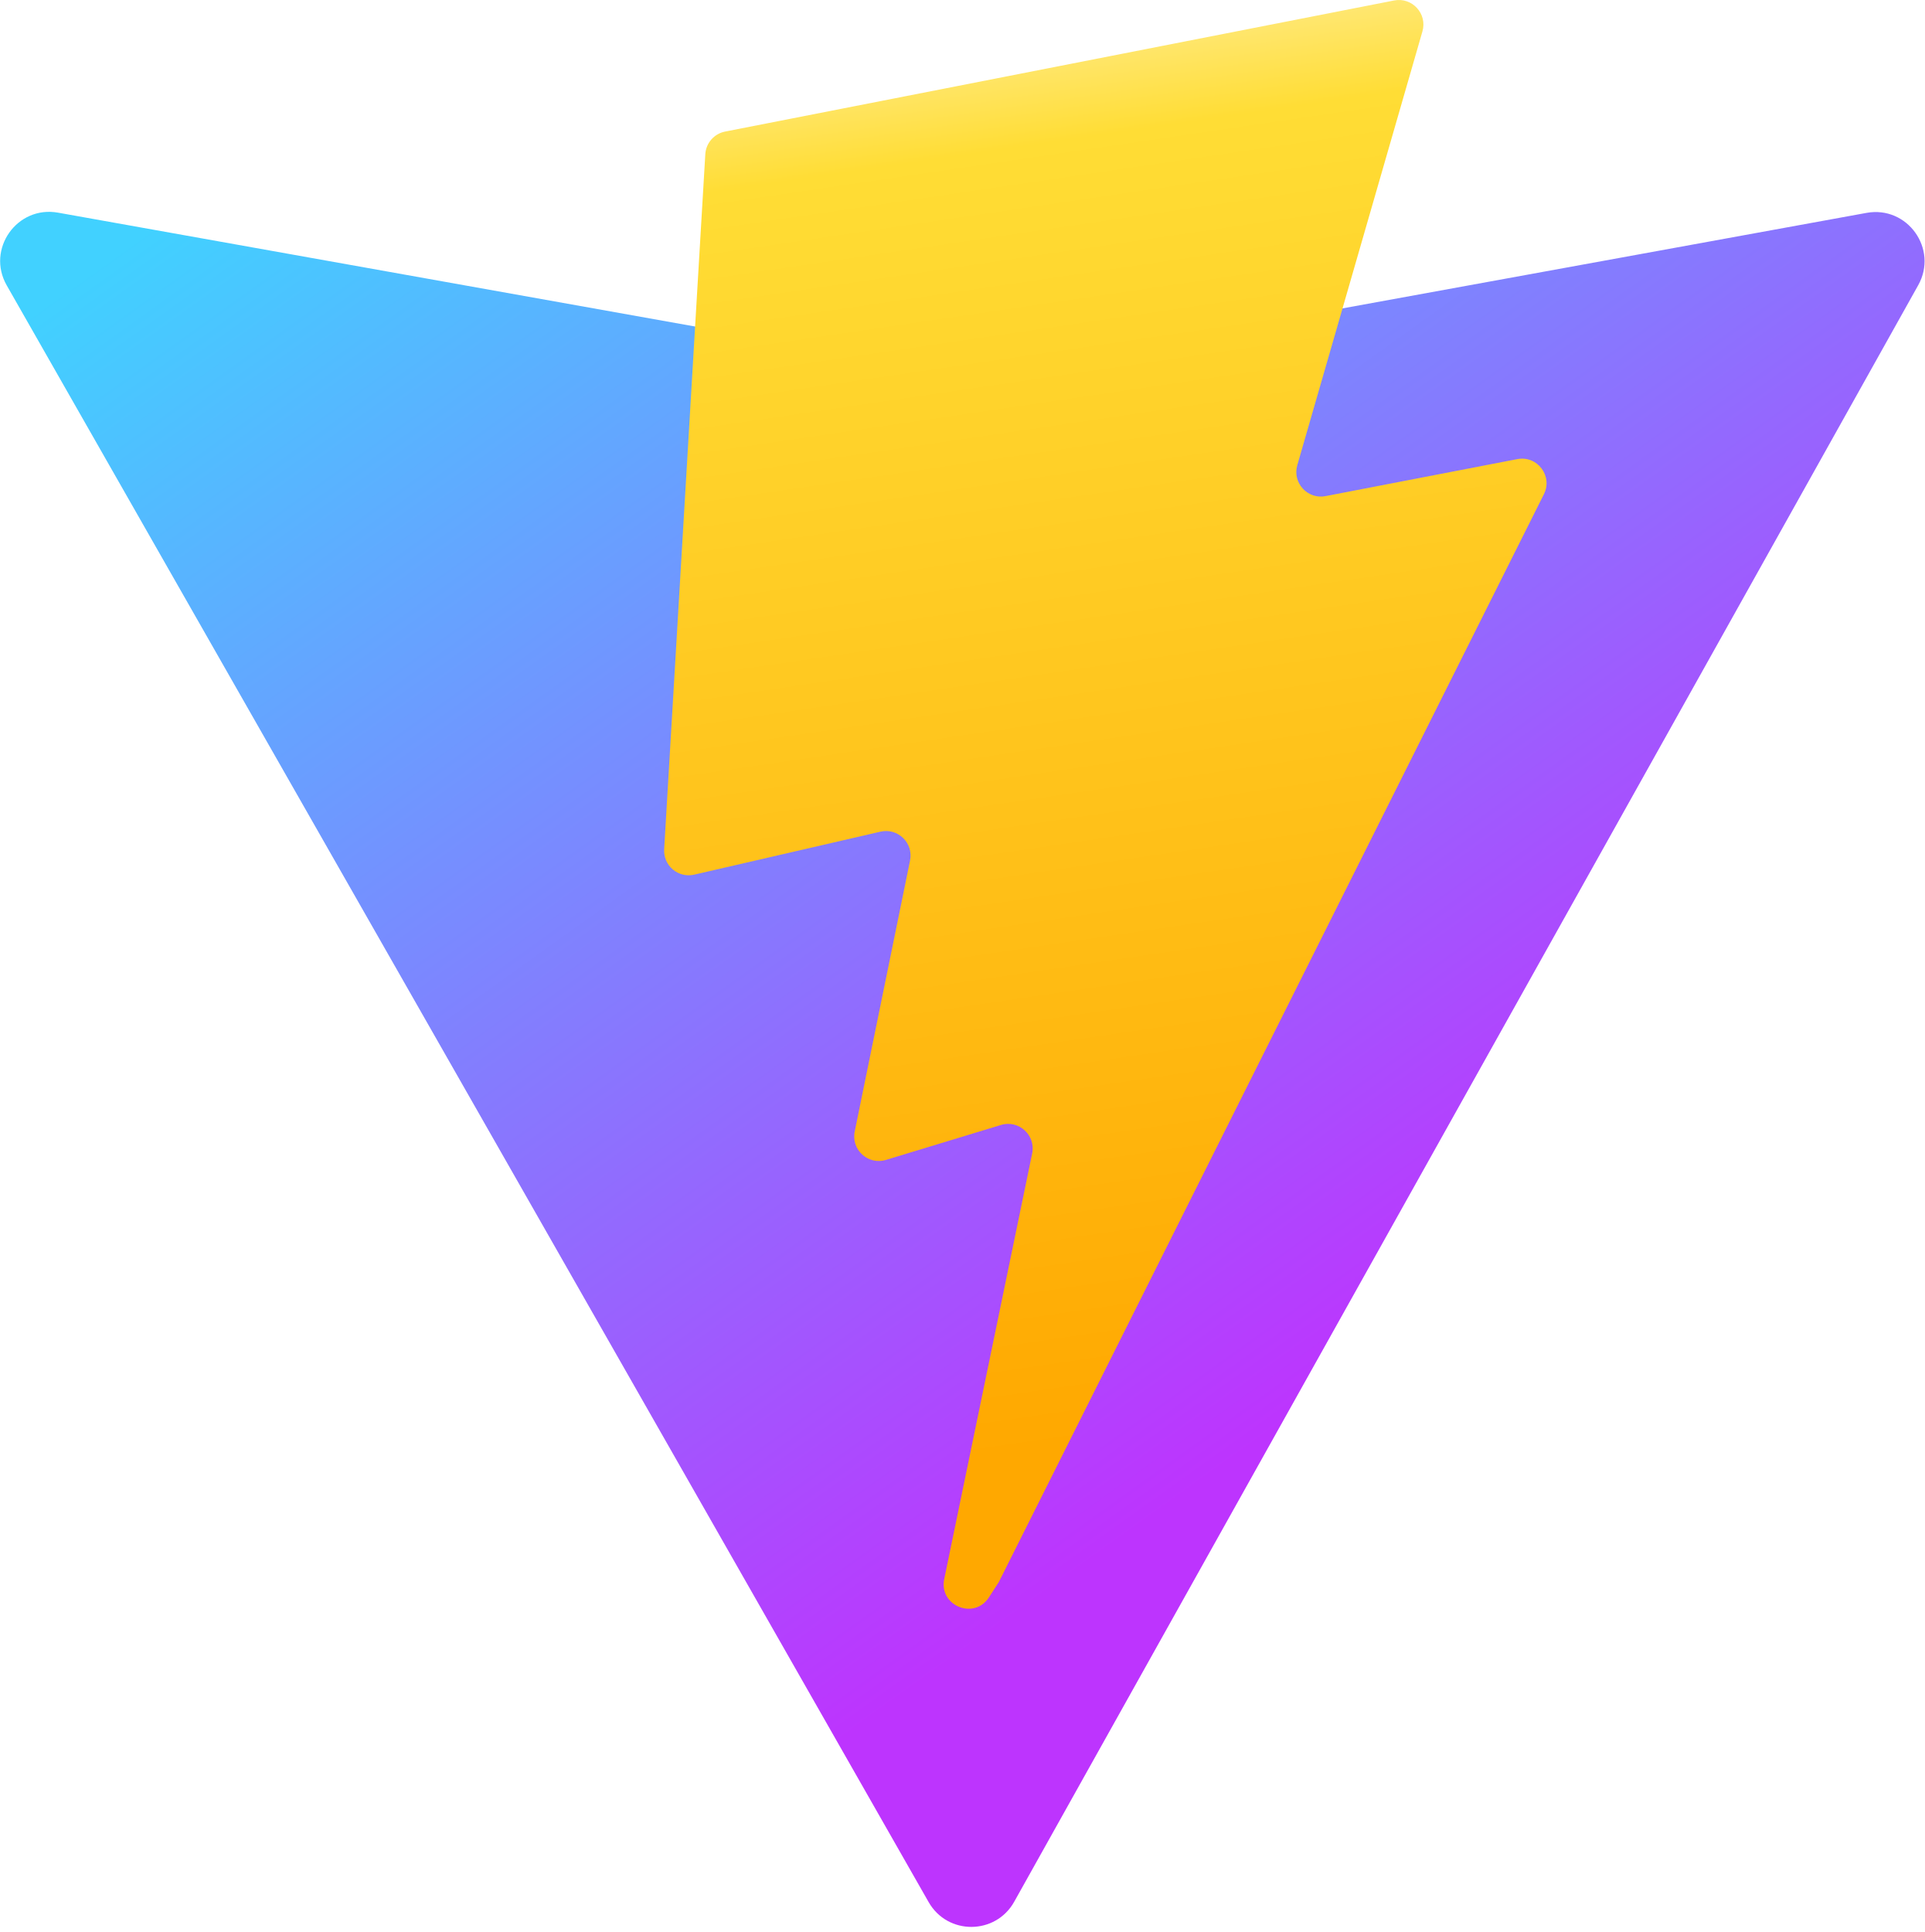
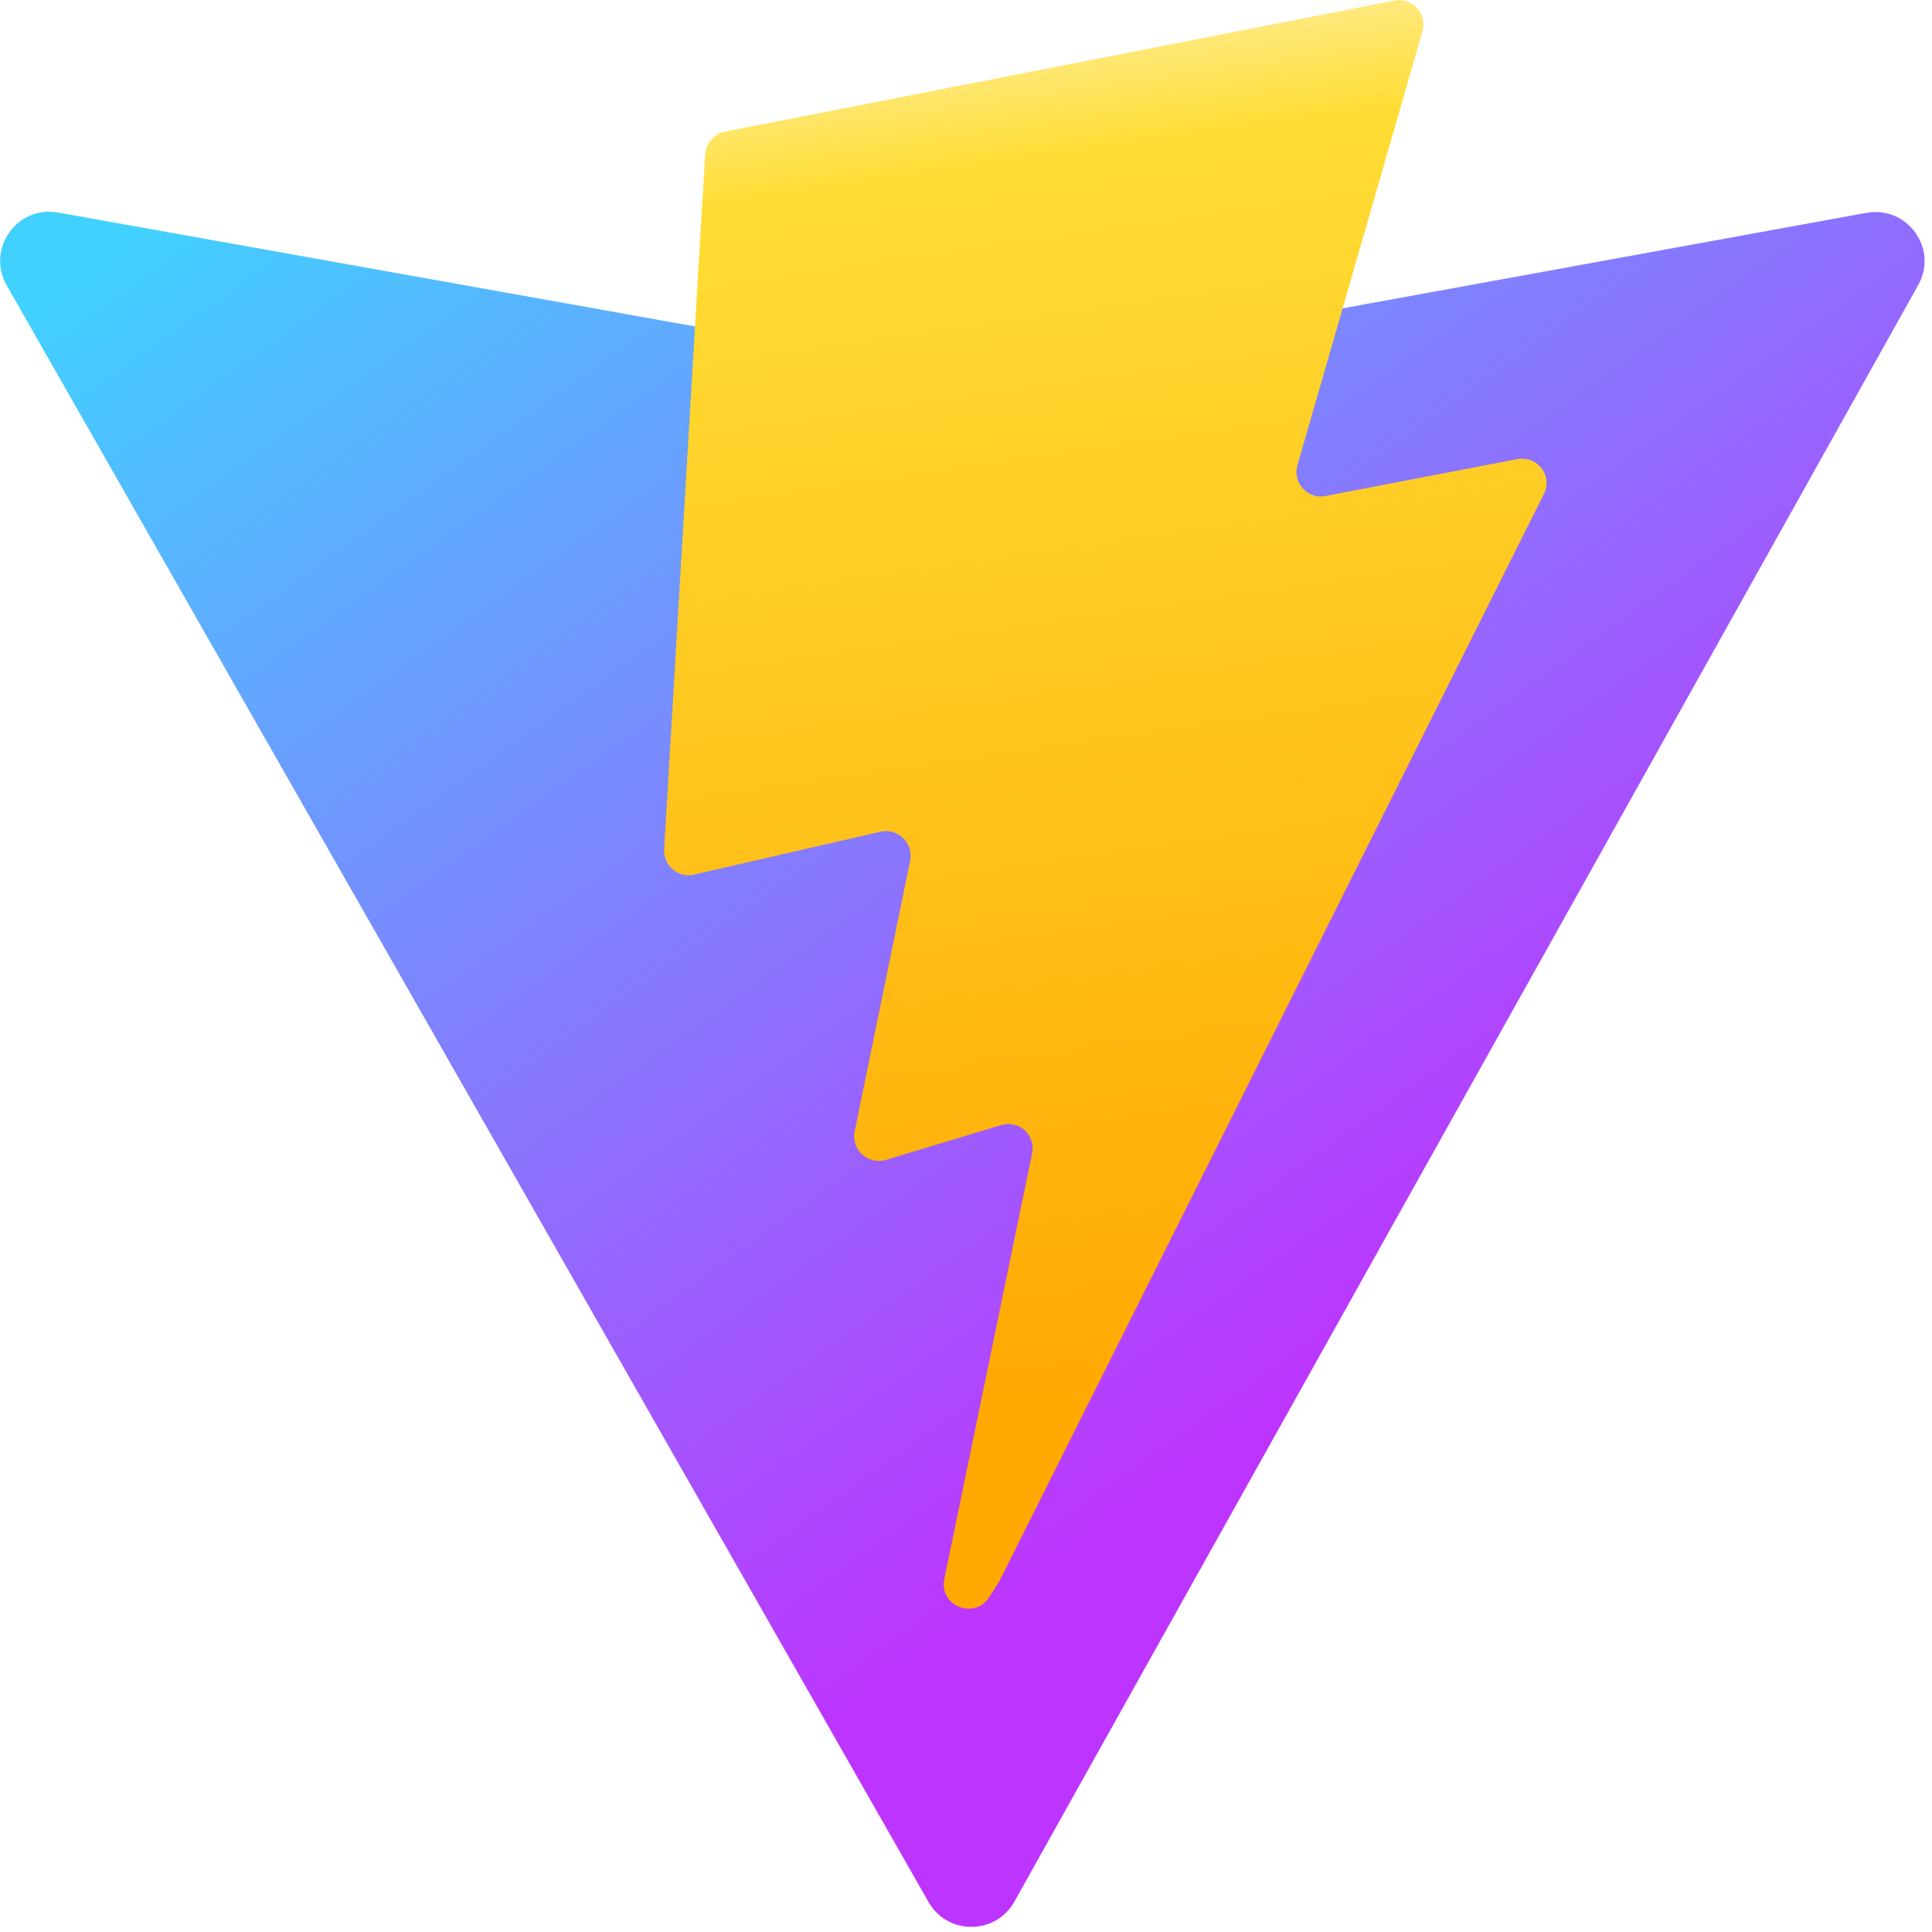
- <svg xmlns="http://www.w3.org/2000/svg" aria-hidden="true" role="img" class="iconify iconify--logos" width="31.88" height="32" preserveAspectRatio="xMidYMid meet" viewBox="0 0 256 257">
+ <svg xmlns="http://www.w3.org/2000/svg" width="25px" height="25px" viewBox="0 0 25 25" version="1.1">
  <defs>
-     <linearGradient id="IconifyId1813088fe1fbc01fb466" x1="-.828%" x2="57.636%" y1="7.652%" y2="78.411%">
-       <stop offset="0%" stop-color="#41D1FF" />
-       <stop offset="100%" stop-color="#BD34FE" />
+     <linearGradient id="linear0" gradientUnits="userSpaceOnUse" x1="-0.008" y1="0.077" x2="0.576" y2="0.784" gradientTransform="matrix(24.73438,0,0,21.86328,0.0859375,2.75)">
+       <stop offset="0" style="stop-color:rgb(25.49%,81.961%,100%);stop-opacity:1;" />
+       <stop offset="1" style="stop-color:rgb(74.118%,20.392%,99.608%);stop-opacity:1;" />
    </linearGradient>
-     <linearGradient id="IconifyId1813088fe1fbc01fb467" x1="43.376%" x2="50.316%" y1="2.242%" y2="89.03%">
-       <stop offset="0%" stop-color="#FFEA83" />
-       <stop offset="8.333%" stop-color="#FFDD35" />
-       <stop offset="100%" stop-color="#FFA800" />
+     <linearGradient id="linear1" gradientUnits="userSpaceOnUse" x1="0.434" y1="0.022" x2="0.503" y2="0.89" gradientTransform="matrix(11.38281,0,0,20.66406,8.59375,0.0078125)">
+       <stop offset="0" style="stop-color:rgb(100%,91.765%,51.373%);stop-opacity:1;" />
+       <stop offset="0.083" style="stop-color:rgb(100%,86.667%,20.784%);stop-opacity:1;" />
+       <stop offset="1" style="stop-color:rgb(100%,65.882%,0%);stop-opacity:1;" />
    </linearGradient>
  </defs>
-   <path fill="url(#IconifyId1813088fe1fbc01fb466)" d="M255.153 37.938L134.897 252.976c-2.483 4.44-8.862 4.466-11.382.048L.875 37.958c-2.746-4.814 1.371-10.646 6.827-9.67l120.385 21.517a6.537 6.537 0 0 0 2.322-.004l117.867-21.483c5.438-.991 9.574 4.796 6.877 9.62Z" />
-   <path fill="url(#IconifyId1813088fe1fbc01fb467)" d="M185.432.063L96.44 17.501a3.268 3.268 0 0 0-2.634 3.014l-5.474 92.456a3.268 3.268 0 0 0 3.997 3.378l24.777-5.718c2.318-.535 4.413 1.507 3.936 3.838l-7.361 36.047c-.495 2.426 1.782 4.5 4.151 3.78l15.304-4.649c2.372-.72 4.652 1.36 4.15 3.788l-11.698 56.621c-.732 3.542 3.979 5.473 5.943 2.437l1.313-2.028l72.516-144.72c1.215-2.423-.88-5.186-3.54-4.672l-25.505 4.922c-2.396.462-4.435-1.77-3.759-4.114l16.646-57.705c.677-2.35-1.37-4.583-3.769-4.113Z" />
+   <g id="surface1">
+     <path style=" stroke:none;fill-rule:nonzero;fill:url(#linear0);" d="M 24.82 3.691 L 13.125 24.609 C 12.883 25.039 12.262 25.043 12.016 24.613 L 0.086 3.691 C -0.18 3.223 0.219 2.656 0.75 2.75 L 12.461 4.844 C 12.535 4.859 12.613 4.859 12.688 4.844 L 24.152 2.754 C 24.684 2.66 25.086 3.223 24.82 3.691 Z M 24.82 3.691 " />
+     <path style=" stroke:none;fill-rule:nonzero;fill:url(#linear1);" d="M 18.039 0.008 L 9.383 1.703 C 9.242 1.73 9.137 1.852 9.125 1.996 L 8.594 10.988 C 8.59 11.09 8.629 11.188 8.707 11.25 C 8.781 11.316 8.887 11.34 8.984 11.316 L 11.395 10.762 C 11.617 10.711 11.824 10.91 11.777 11.137 L 11.059 14.641 C 11.012 14.879 11.234 15.078 11.465 15.008 L 12.953 14.559 C 13.184 14.488 13.406 14.688 13.355 14.926 L 12.219 20.434 C 12.148 20.777 12.605 20.965 12.797 20.672 L 12.926 20.473 L 19.977 6.395 C 20.098 6.16 19.895 5.891 19.633 5.941 L 17.152 6.418 C 16.922 6.465 16.723 6.246 16.789 6.02 L 18.406 0.406 C 18.473 0.176 18.273 -0.039 18.039 0.008 Z M 18.039 0.008 " />
+   </g>
</svg>
